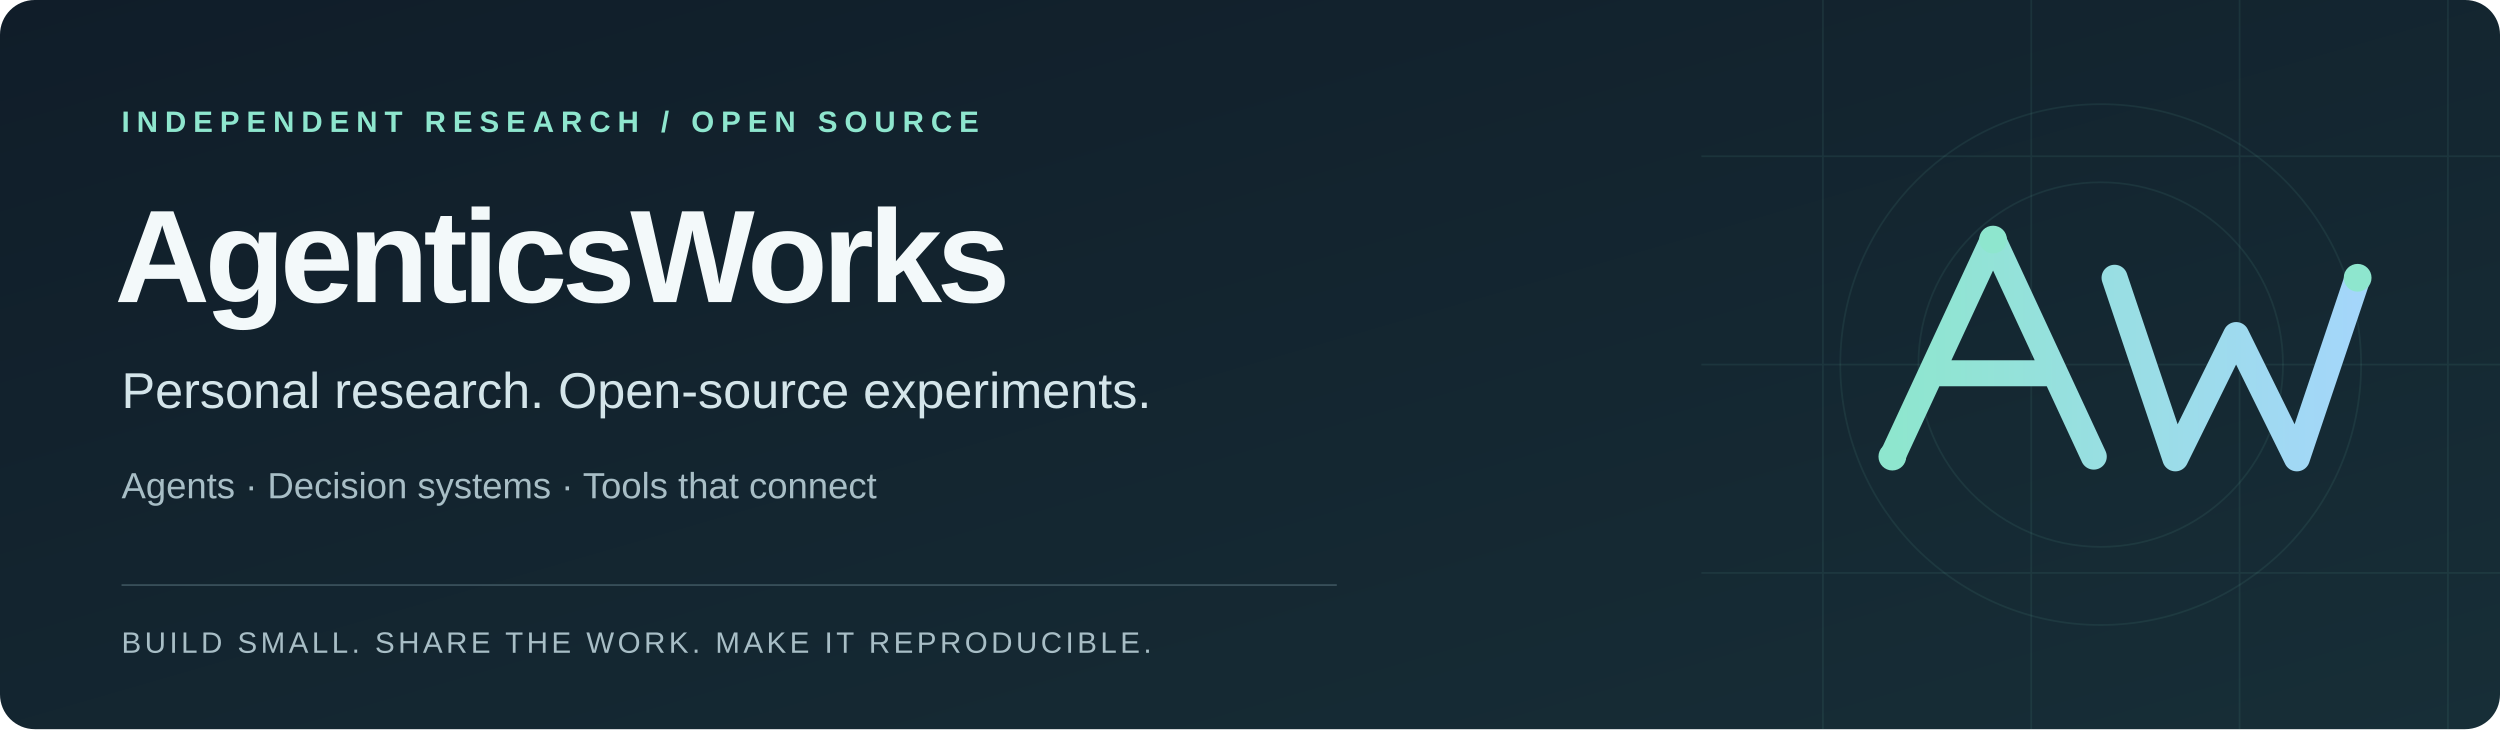
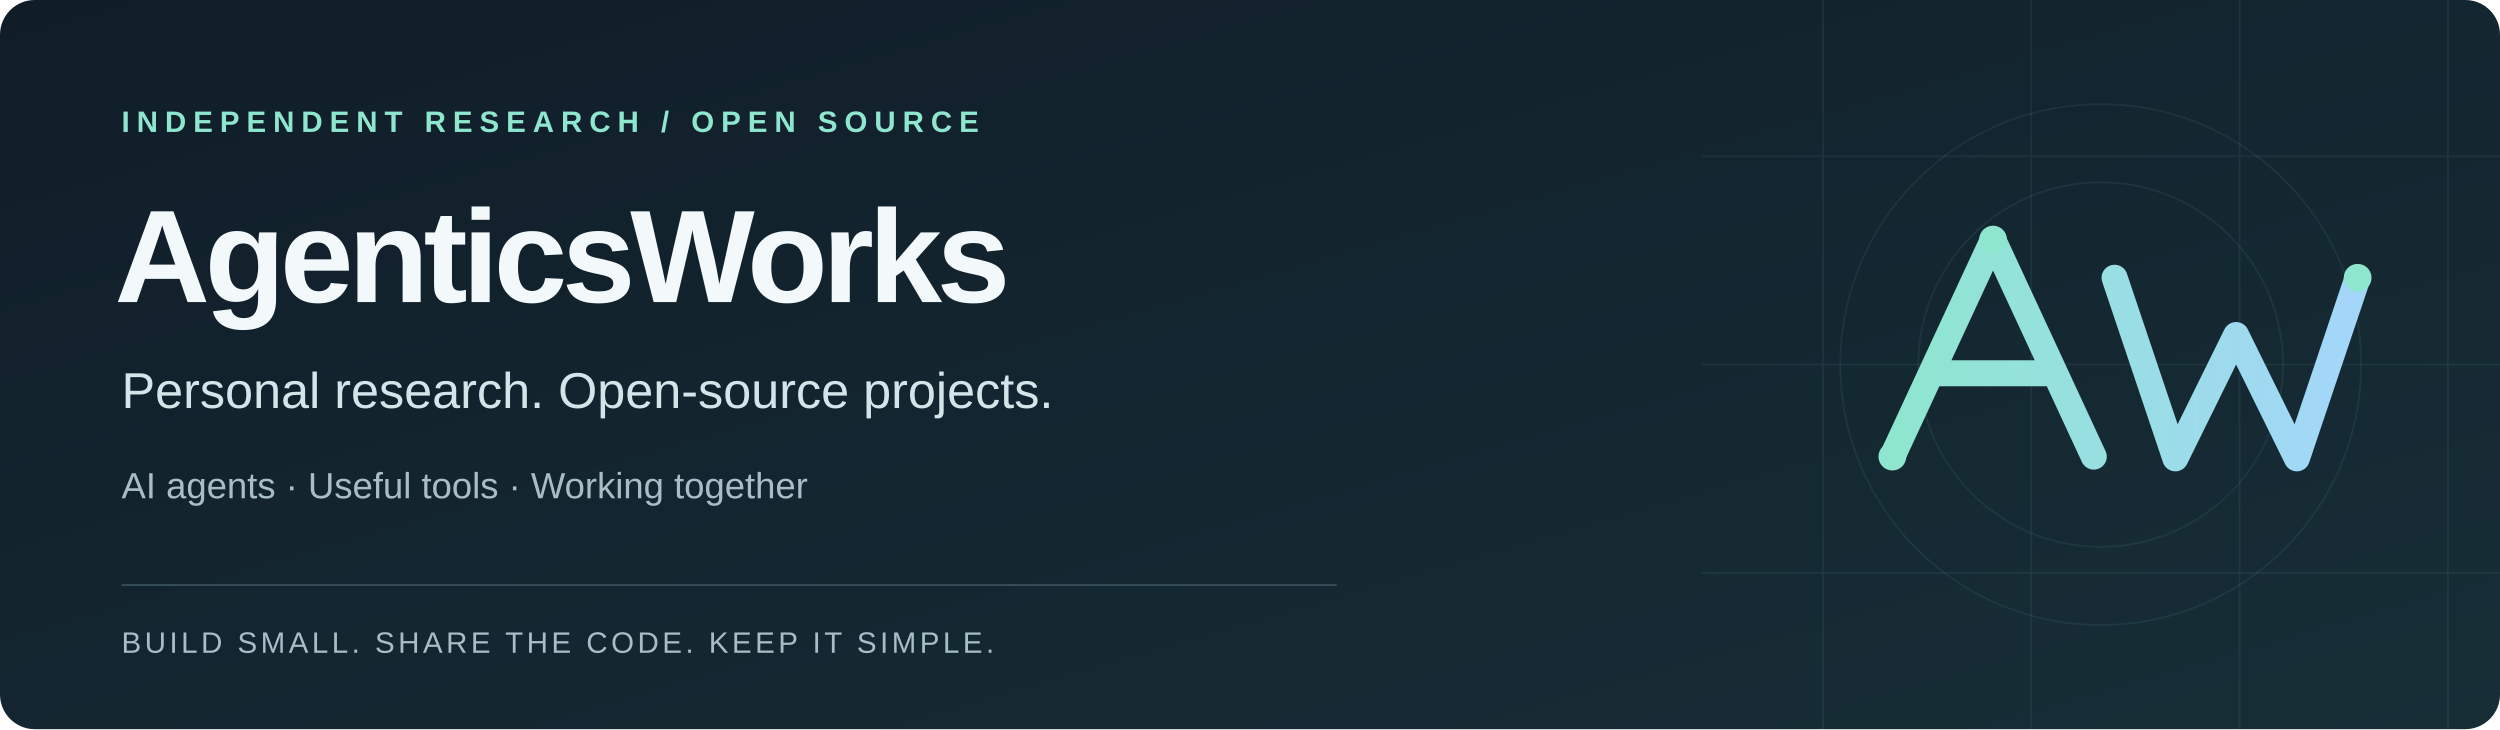
<svg xmlns="http://www.w3.org/2000/svg" width="1440" height="420" viewBox="0 0 1440 420" role="img" aria-labelledby="title desc">
  <defs>
    <linearGradient id="bg" x2="1" y2="1">
      <stop stop-color="#101d29" />
      <stop offset="1" stop-color="#172e37" />
    </linearGradient>
    <linearGradient id="ink">
      <stop stop-color="#8ee6ce" />
      <stop offset="1" stop-color="#a4d6fa" />
    </linearGradient>
  </defs>
  <rect width="1440" height="420" rx="20" fill="url(#bg)" />
  <g stroke="#6fcfb9" stroke-opacity=".09" fill="none">
    <path d="M1050 0v420M1170 0v420M1290 0v420M1410 0v420M980 90h460M980 210h460M980 330h460" />
    <circle cx="1210" cy="210" r="150" />
    <circle cx="1210" cy="210" r="105" />
  </g>
  <g font-family="-apple-system,BlinkMacSystemFont,Segoe UI,Arial,sans-serif">
    <text x="70" y="76" font-size="17" font-weight="600" letter-spacing="4" fill="#8ee6ce">INDEPENDENT RESEARCH / OPEN SOURCE</text>
    <text x="66" y="174" font-size="76" font-weight="700" letter-spacing="-3" fill="#f3f9fa">AgenticsWorks</text>
-     <text x="70" y="235" font-size="29" fill="#d4e5ea">Personal research. Open-source experiments.</text>
-     <text x="70" y="287" font-size="21" fill="#a8bec6">Agents · Decision systems · Tools that connect</text>
+     <text x="70" y="235" font-size="29" fill="#d4e5ea">Personal research. Open-source projects.</text>
+     <text x="70" y="287" font-size="21" fill="#a8bec6">AI agents · Useful tools · Working together</text>
    <path d="M70 337h700" stroke="#3a515b" />
-     <text x="70" y="376" font-size="17" letter-spacing="2" fill="#a8bec6">BUILD SMALL. SHARE THE WORK. MAKE IT REPRODUCIBLE.</text>
+     <text x="70" y="376" font-size="17" letter-spacing="2" fill="#a8bec6">BUILD SMALL. SHARE THE CODE. KEEP IT SIMPLE.</text>
  </g>
  <g stroke="url(#ink)" stroke-width="15" stroke-linecap="round" stroke-linejoin="round" fill="none">
    <path d="M1090 263l58-125 58 125M1114 215h68M1218 160l35 104 35-71 35 71 35-104" />
  </g>
  <g fill="#8ee6ce">
    <circle cx="1090" cy="263" r="8" />
    <circle cx="1148" cy="138" r="8" />
    <circle cx="1358" cy="160" r="8" />
  </g>
</svg>
